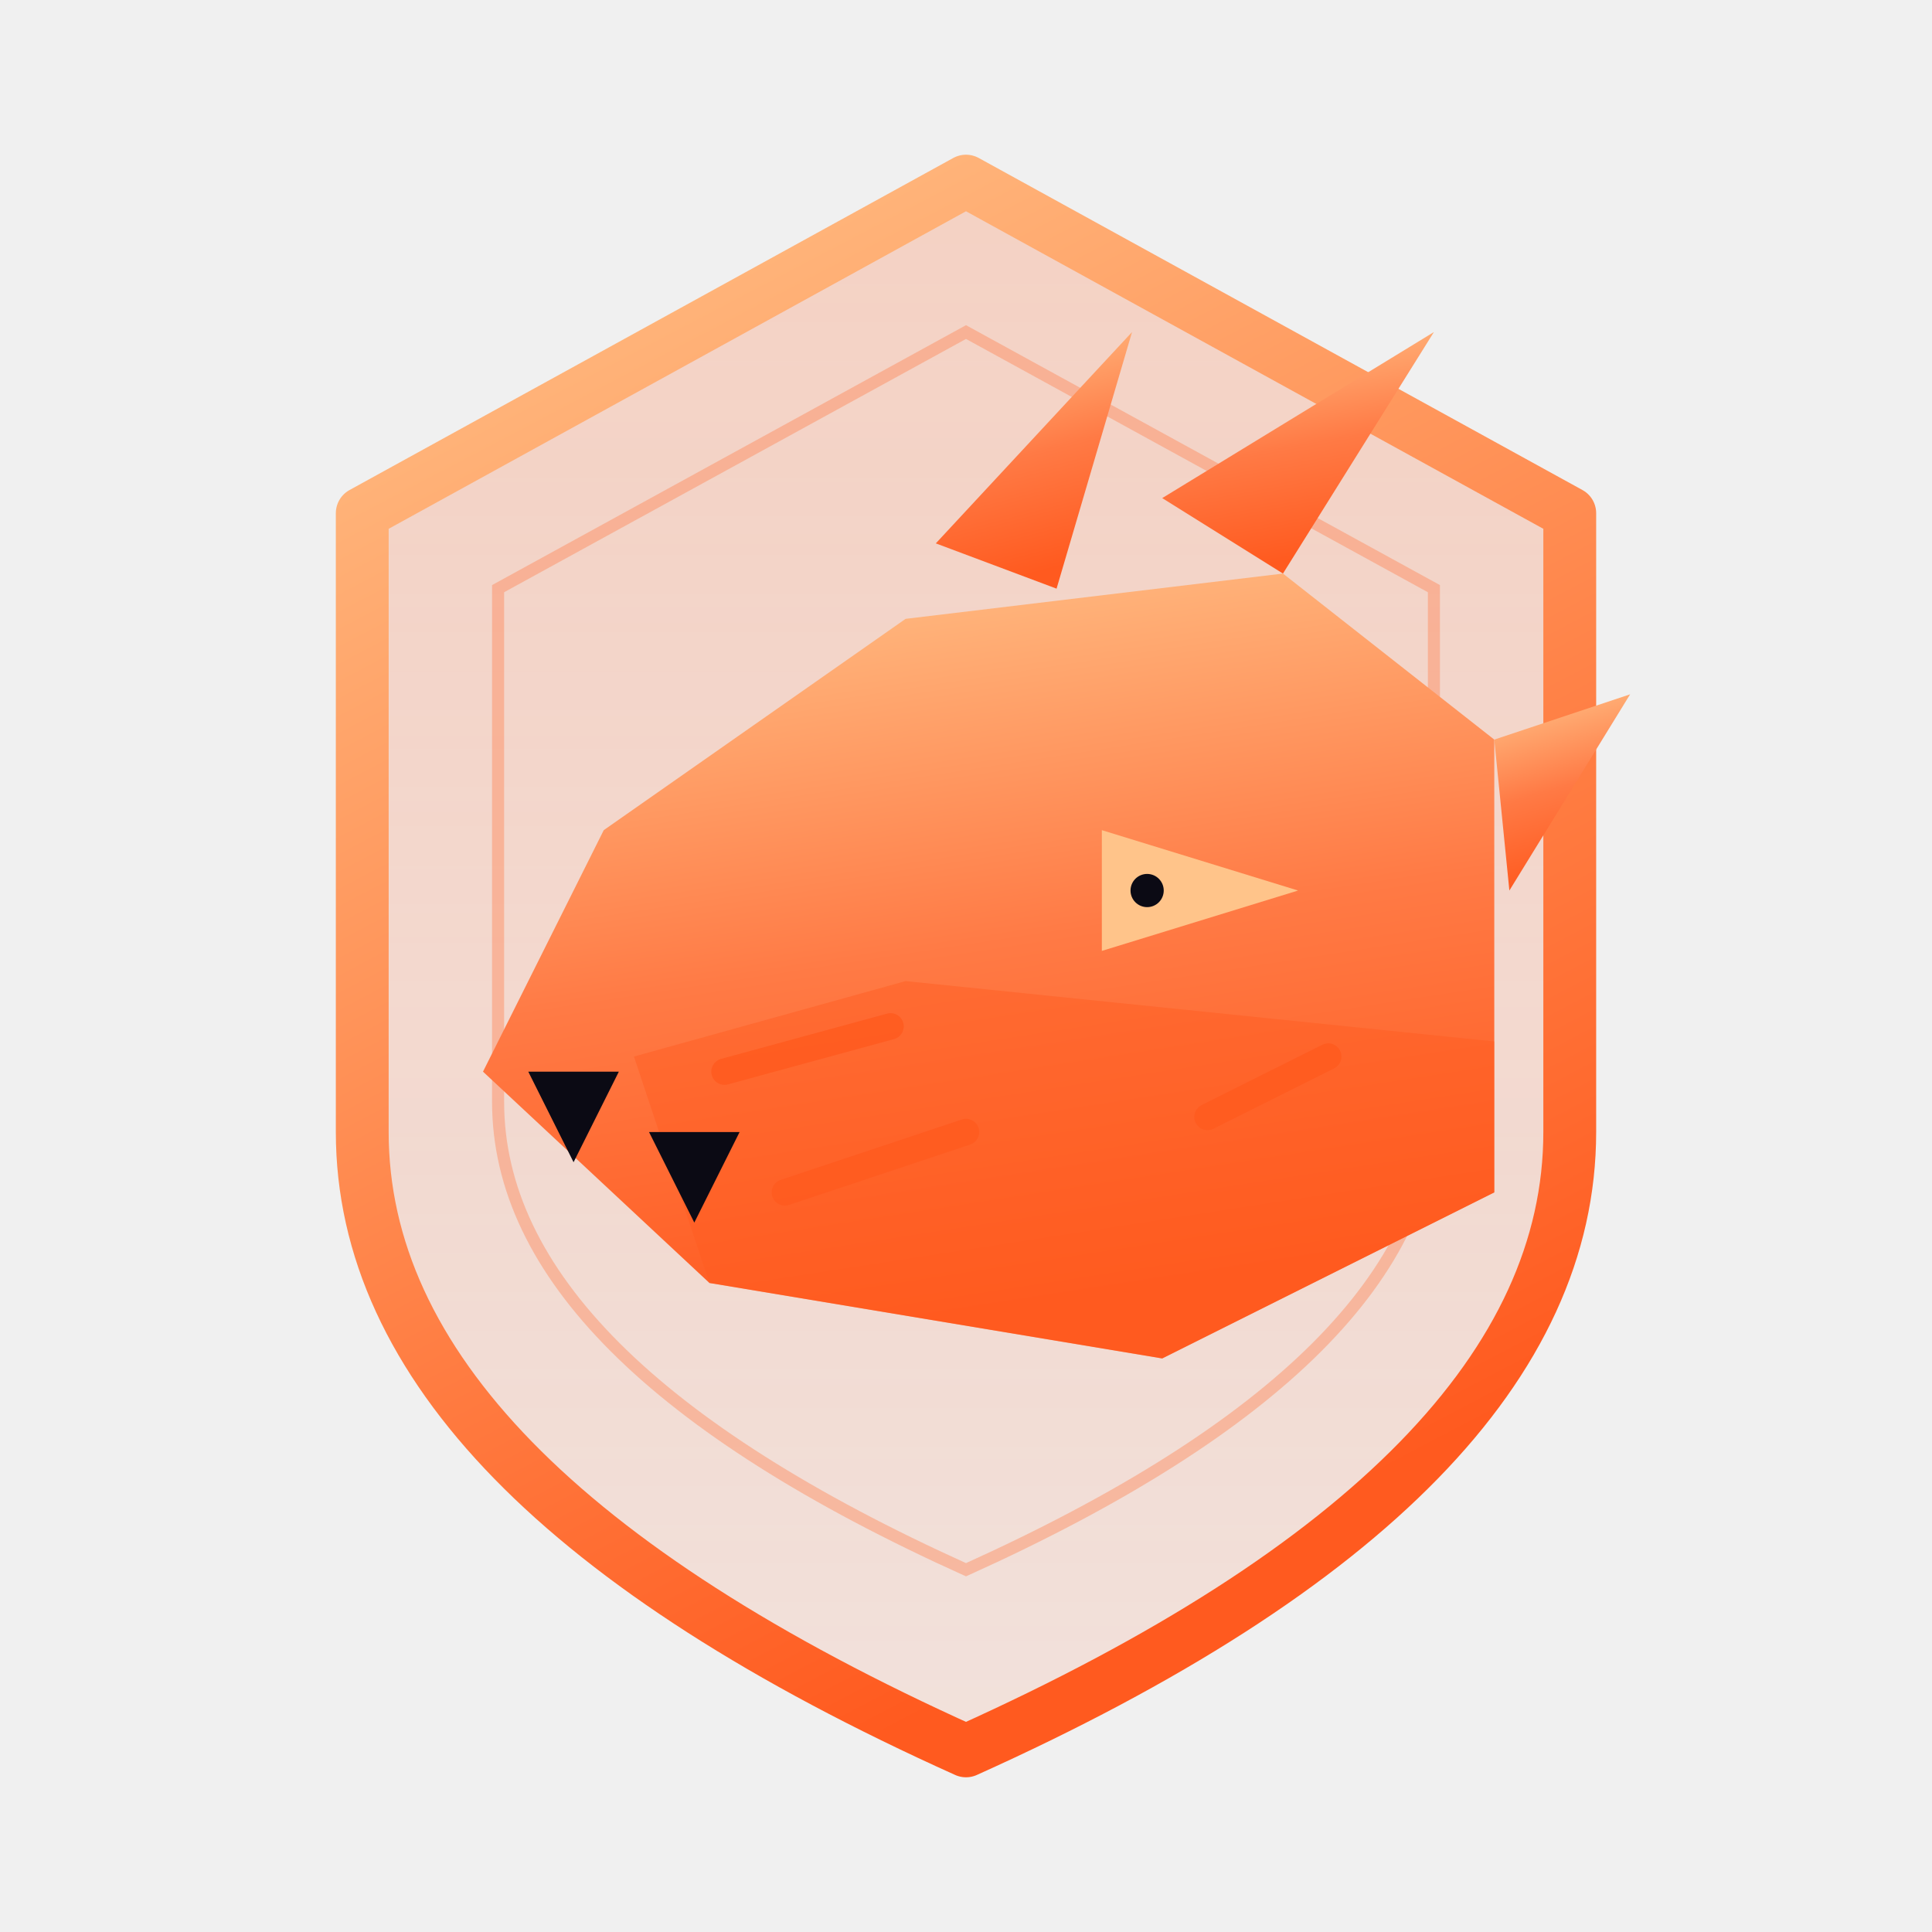
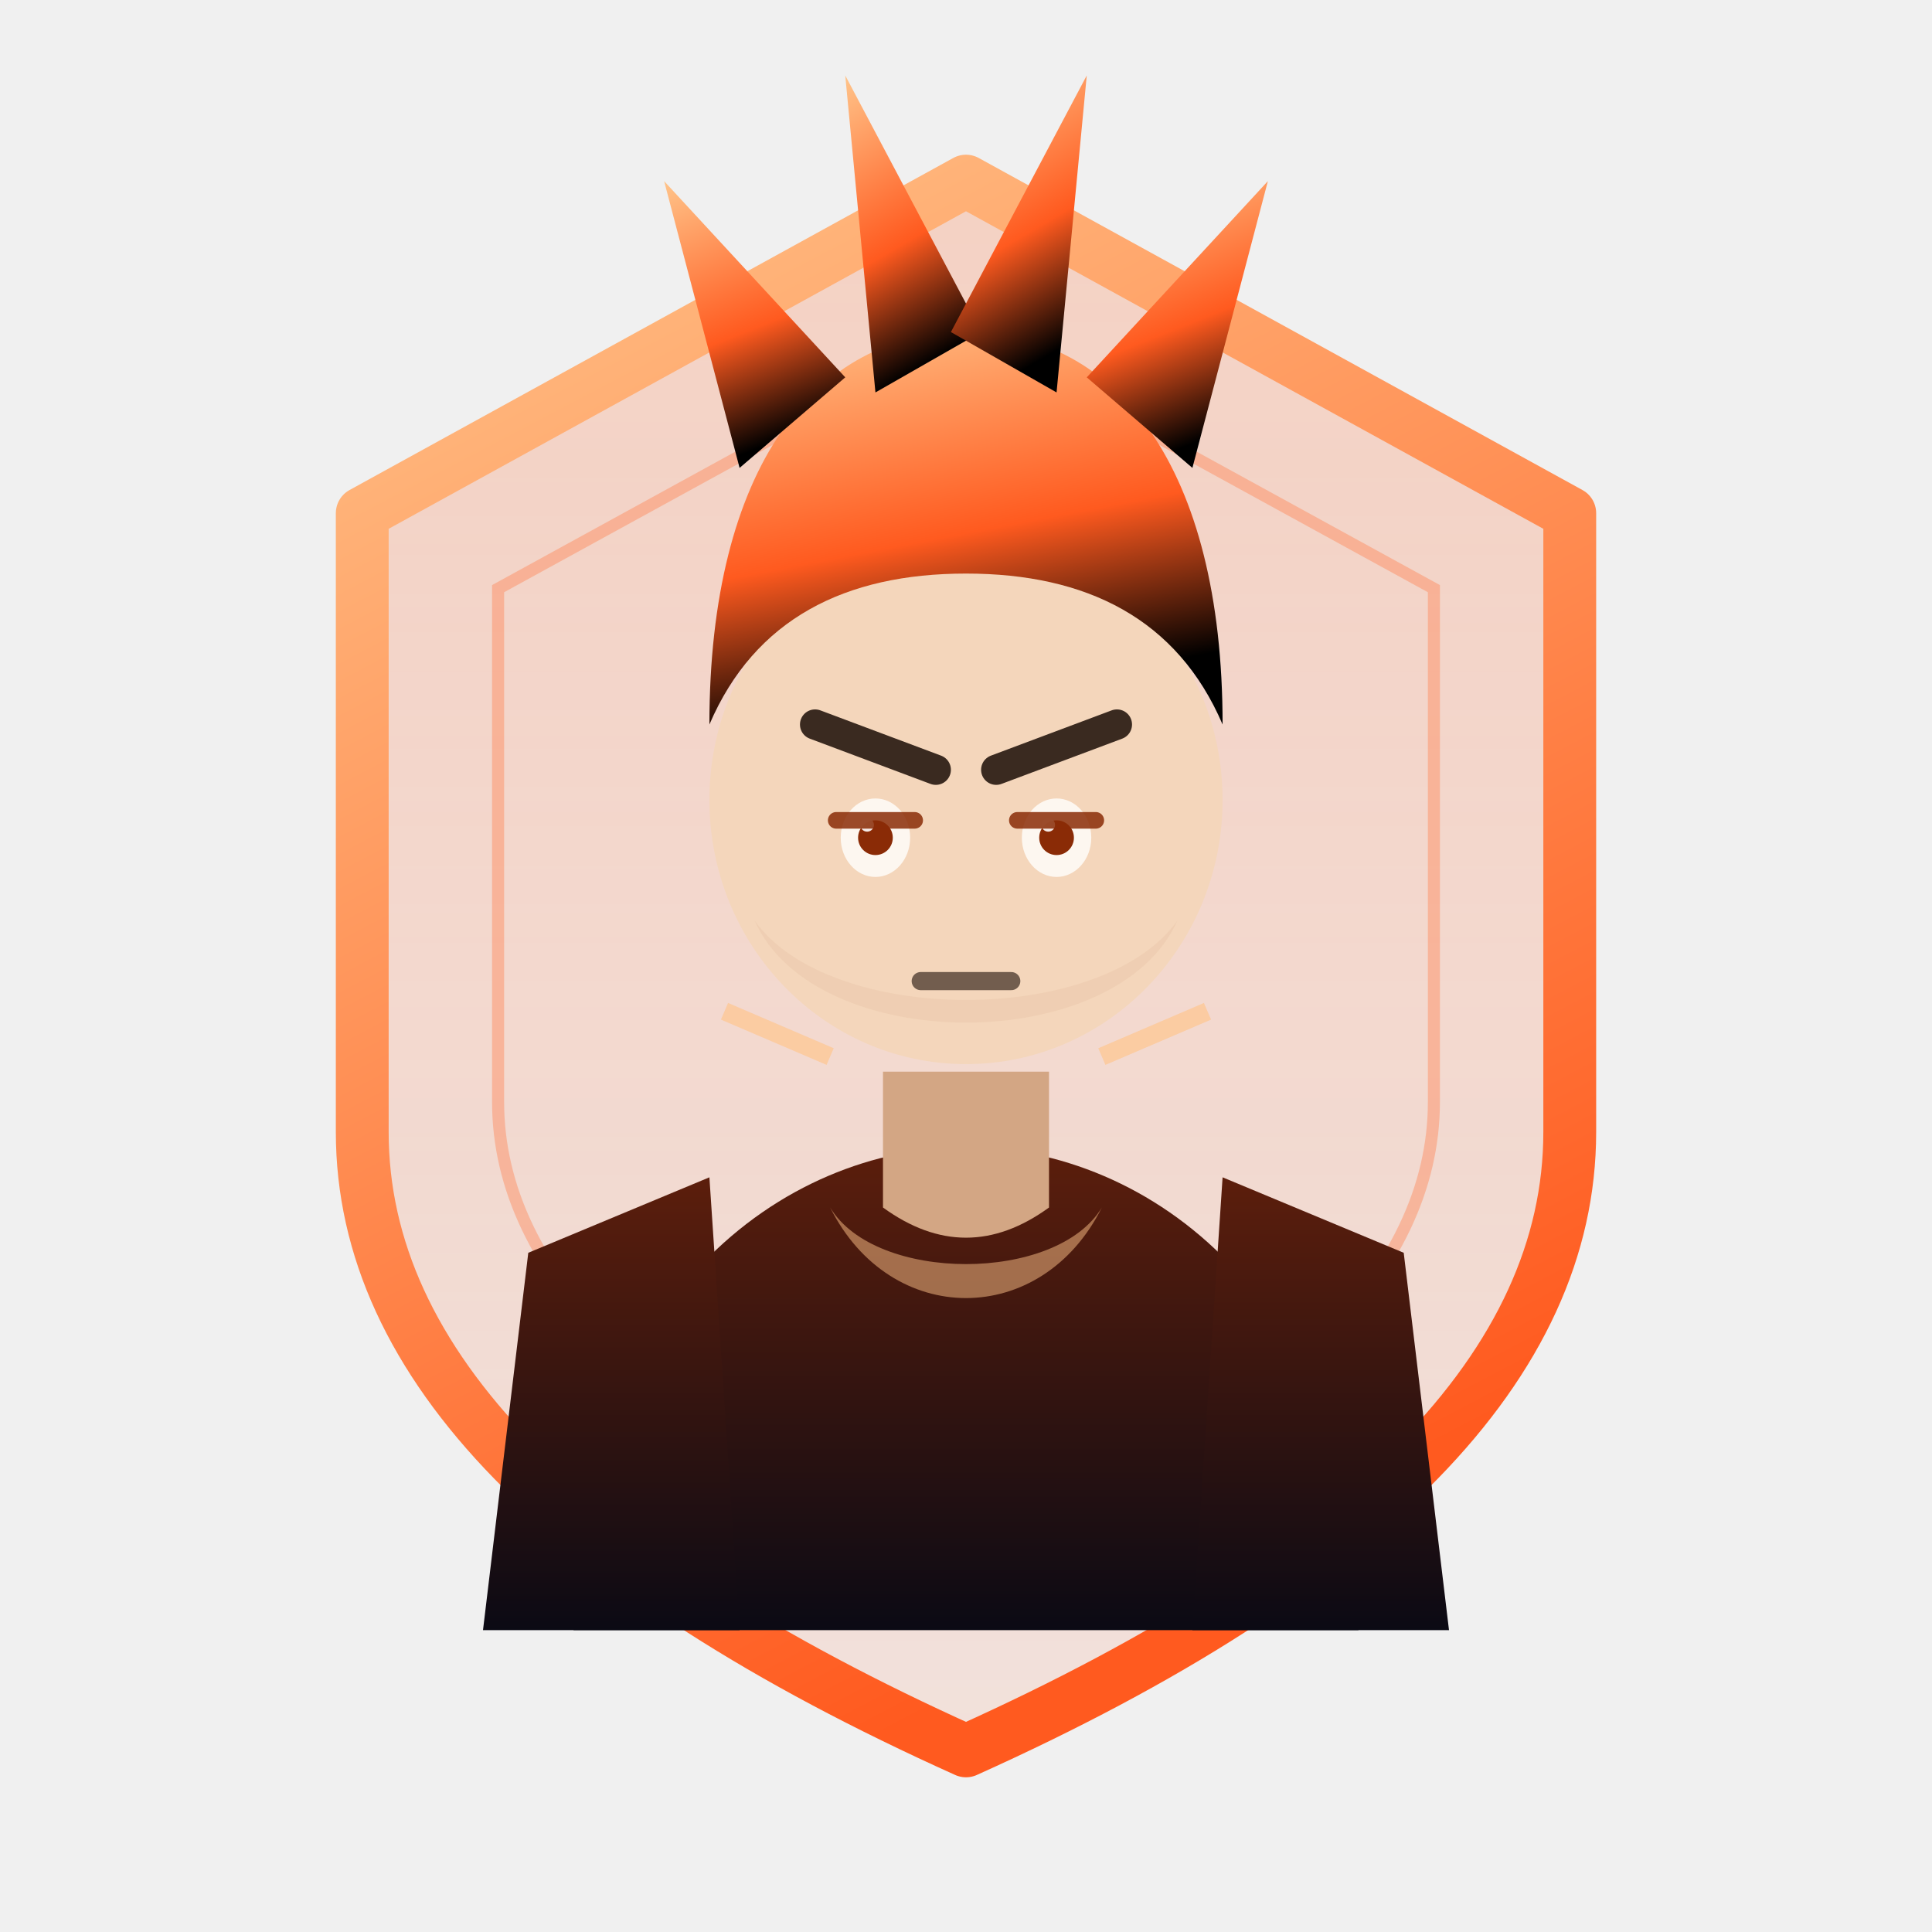
<svg xmlns="http://www.w3.org/2000/svg" viewBox="0 0 256 256" width="256" height="256">
  <defs>
    <linearGradient id="st" x1="0" y1="0" x2="0.4" y2="1">
      <stop offset="0" stop-color="#ffc48a" />
      <stop offset="1" stop-color="#ff5a1f" />
    </linearGradient>
-     <linearGradient id="fg" x1="0" y1="0" x2="0.2" y2="1">
+     <linearGradient id="hair" x1="0" y1="0" x2="0.25" y2="1">
      <stop offset="0" stop-color="#ffc48a" />
-       <stop offset="0.55" stop-color="#ff7a45" />
-       <stop offset="1" stop-color="#ff5a1f" />
+       <stop offset="0.6" stop-color="#ff5a1f" />
+       <stop offset="1" stop-color="#ff5a1fD" />
+     </linearGradient>
+     <linearGradient id="arm" x1="0" y1="0" x2="0" y2="1">
+       <stop offset="0" stop-color="#5c1e0c" />
+       <stop offset="1" stop-color="#0b0a14" />
    </linearGradient>
    <linearGradient id="bg" x1="0" y1="0" x2="0" y2="1">
      <stop offset="0" stop-color="#ff7a45" stop-opacity=".26" />
      <stop offset="1" stop-color="#ff5a1f" stop-opacity=".10" />
    </linearGradient>
  </defs>
  <path d="M128 24 L208 68 L208 150 Q208 196 128 232 Q48 196 48 150 L48 68 Z" fill="url(#bg)" stroke="url(#st)" stroke-width="7" stroke-linejoin="round" />
  <path d="M128 44 L190 78 L190 146 Q190 180 128 208 Q66 180 66 146 L66 78 Z" fill="none" stroke="#ff7a45" stroke-width="1.6" opacity=".38" />
-   <g fill="url(#fg)">
-     <path d="M198 98 L170 76 L120 82 L80 110 L64 142 L94 170 L154 180 L198 158 Z" />
-     <path d="M170 76 L190 44 L154 66 Z" />
-     <path d="M140 78 L150 44 L124 72 Z" />
-     <path d="M198 98 L216 92 L200 118 Z" />
+   <path d="M76 216 C76 172 104 152 128 152 C152 152 180 172 180 216 Z" fill="url(#arm)" />
+   <path d="M110 160 C118 176 138 176 146 160 C140 170 116 170 110 160 Z" fill="#ffc48a" opacity=".5" />
+   <path d="M117 142 L139 142 L139 160 Q128 168 117 160 Z" fill="#d3a684" />
+   <ellipse cx="128" cy="106" rx="34" ry="35" fill="#f4d6bb" />
+   <path d="M100 122 C108 140 148 140 156 122 C146 136 110 136 100 122 Z" fill="#d3a684" opacity=".16" />
+   <path d="M94 96 C94 62 108 44 128 44 C148 44 162 62 162 96 C156 82 144 76 128 76 C112 76 100 82 94 96 Z" fill="url(#hair)" />
+   <g fill="url(#hair)">
+     <path d="M98 62 L88 24 L112 50 Z" />
+     <path d="M116 52 L112 10 L130 44 Z" />
+     <path d="M158 62 L168 24 L144 50 Z" />
+     <path d="M140 52 L144 10 L126 44 Z" />
  </g>
-   <g fill="#ff5a1f" opacity=".45">
-     <path d="M94 170 L154 180 L198 158 L198 138 L120 130 L84 140 Z" />
+   <path d="M108 96 L124 102" stroke="#3a2a20" stroke-width="4" stroke-linecap="round" />
+   <path d="M148 96 L132 102" stroke="#3a2a20" stroke-width="4" stroke-linecap="round" />
+   <ellipse cx="116" cy="111" rx="4.6" ry="5.2" fill="#fdf7f0" />
+   <circle cx="116" cy="111" r="2.3" fill="#8a2b06" />
+   <circle cx="114.9" cy="109.3" r="0.9" fill="#fff" opacity=".9" />
+   <path d="M110.8 108.7 L121.2 108.7" stroke="#8a2b06" stroke-width="2.2" stroke-linecap="round" opacity=".85" />
+   <ellipse cx="140" cy="111" rx="4.6" ry="5.2" fill="#fdf7f0" />
+   <circle cx="140" cy="111" r="2.3" fill="#8a2b06" />
+   <circle cx="138.9" cy="109.3" r="0.9" fill="#fff" opacity=".9" />
+   <path d="M134.8 108.7 L145.2 108.7" stroke="#8a2b06" stroke-width="2.2" stroke-linecap="round" opacity=".85" />
+   <path d="M122 130 L134 130" fill="none" stroke="#3a2a20" stroke-width="2.4" stroke-linecap="round" opacity=".7" />
+   <g stroke="#ffc48a" stroke-width="2.4" fill="none" opacity=".65">
+     <path d="M96 134 L110 140" />
+     <path d="M160 134 L146 140" />
  </g>
-   <g stroke="#ff5a1f" stroke-width="3.5" stroke-linecap="round" opacity=".85" fill="none">
-     <path d="M96 142 L118 136" />
-     <path d="M104 158 L128 150" />
-     <path d="M160 148 L176 140" />
-   </g>
-   <g fill="#ffc48a">
-     <path d="M146 110 L172 118 L146 126 Z" />
-     <circle cx="152" cy="118" r="5" />
-   </g>
-   <g fill="#0b0a14">
-     <circle cx="152" cy="118" r="2.2" />
-     <path d="M70 142 L76 154 L82 142 Z" />
-     <path d="M86 150 L92 162 L98 150 Z" />
+   <g fill="url(#arm)">
+     <path d="M70 166 L94 156 L98 216 L64 216 Z" />
+     <path d="M186 166 L162 156 L158 216 L192 216 Z" />
  </g>
</svg>
